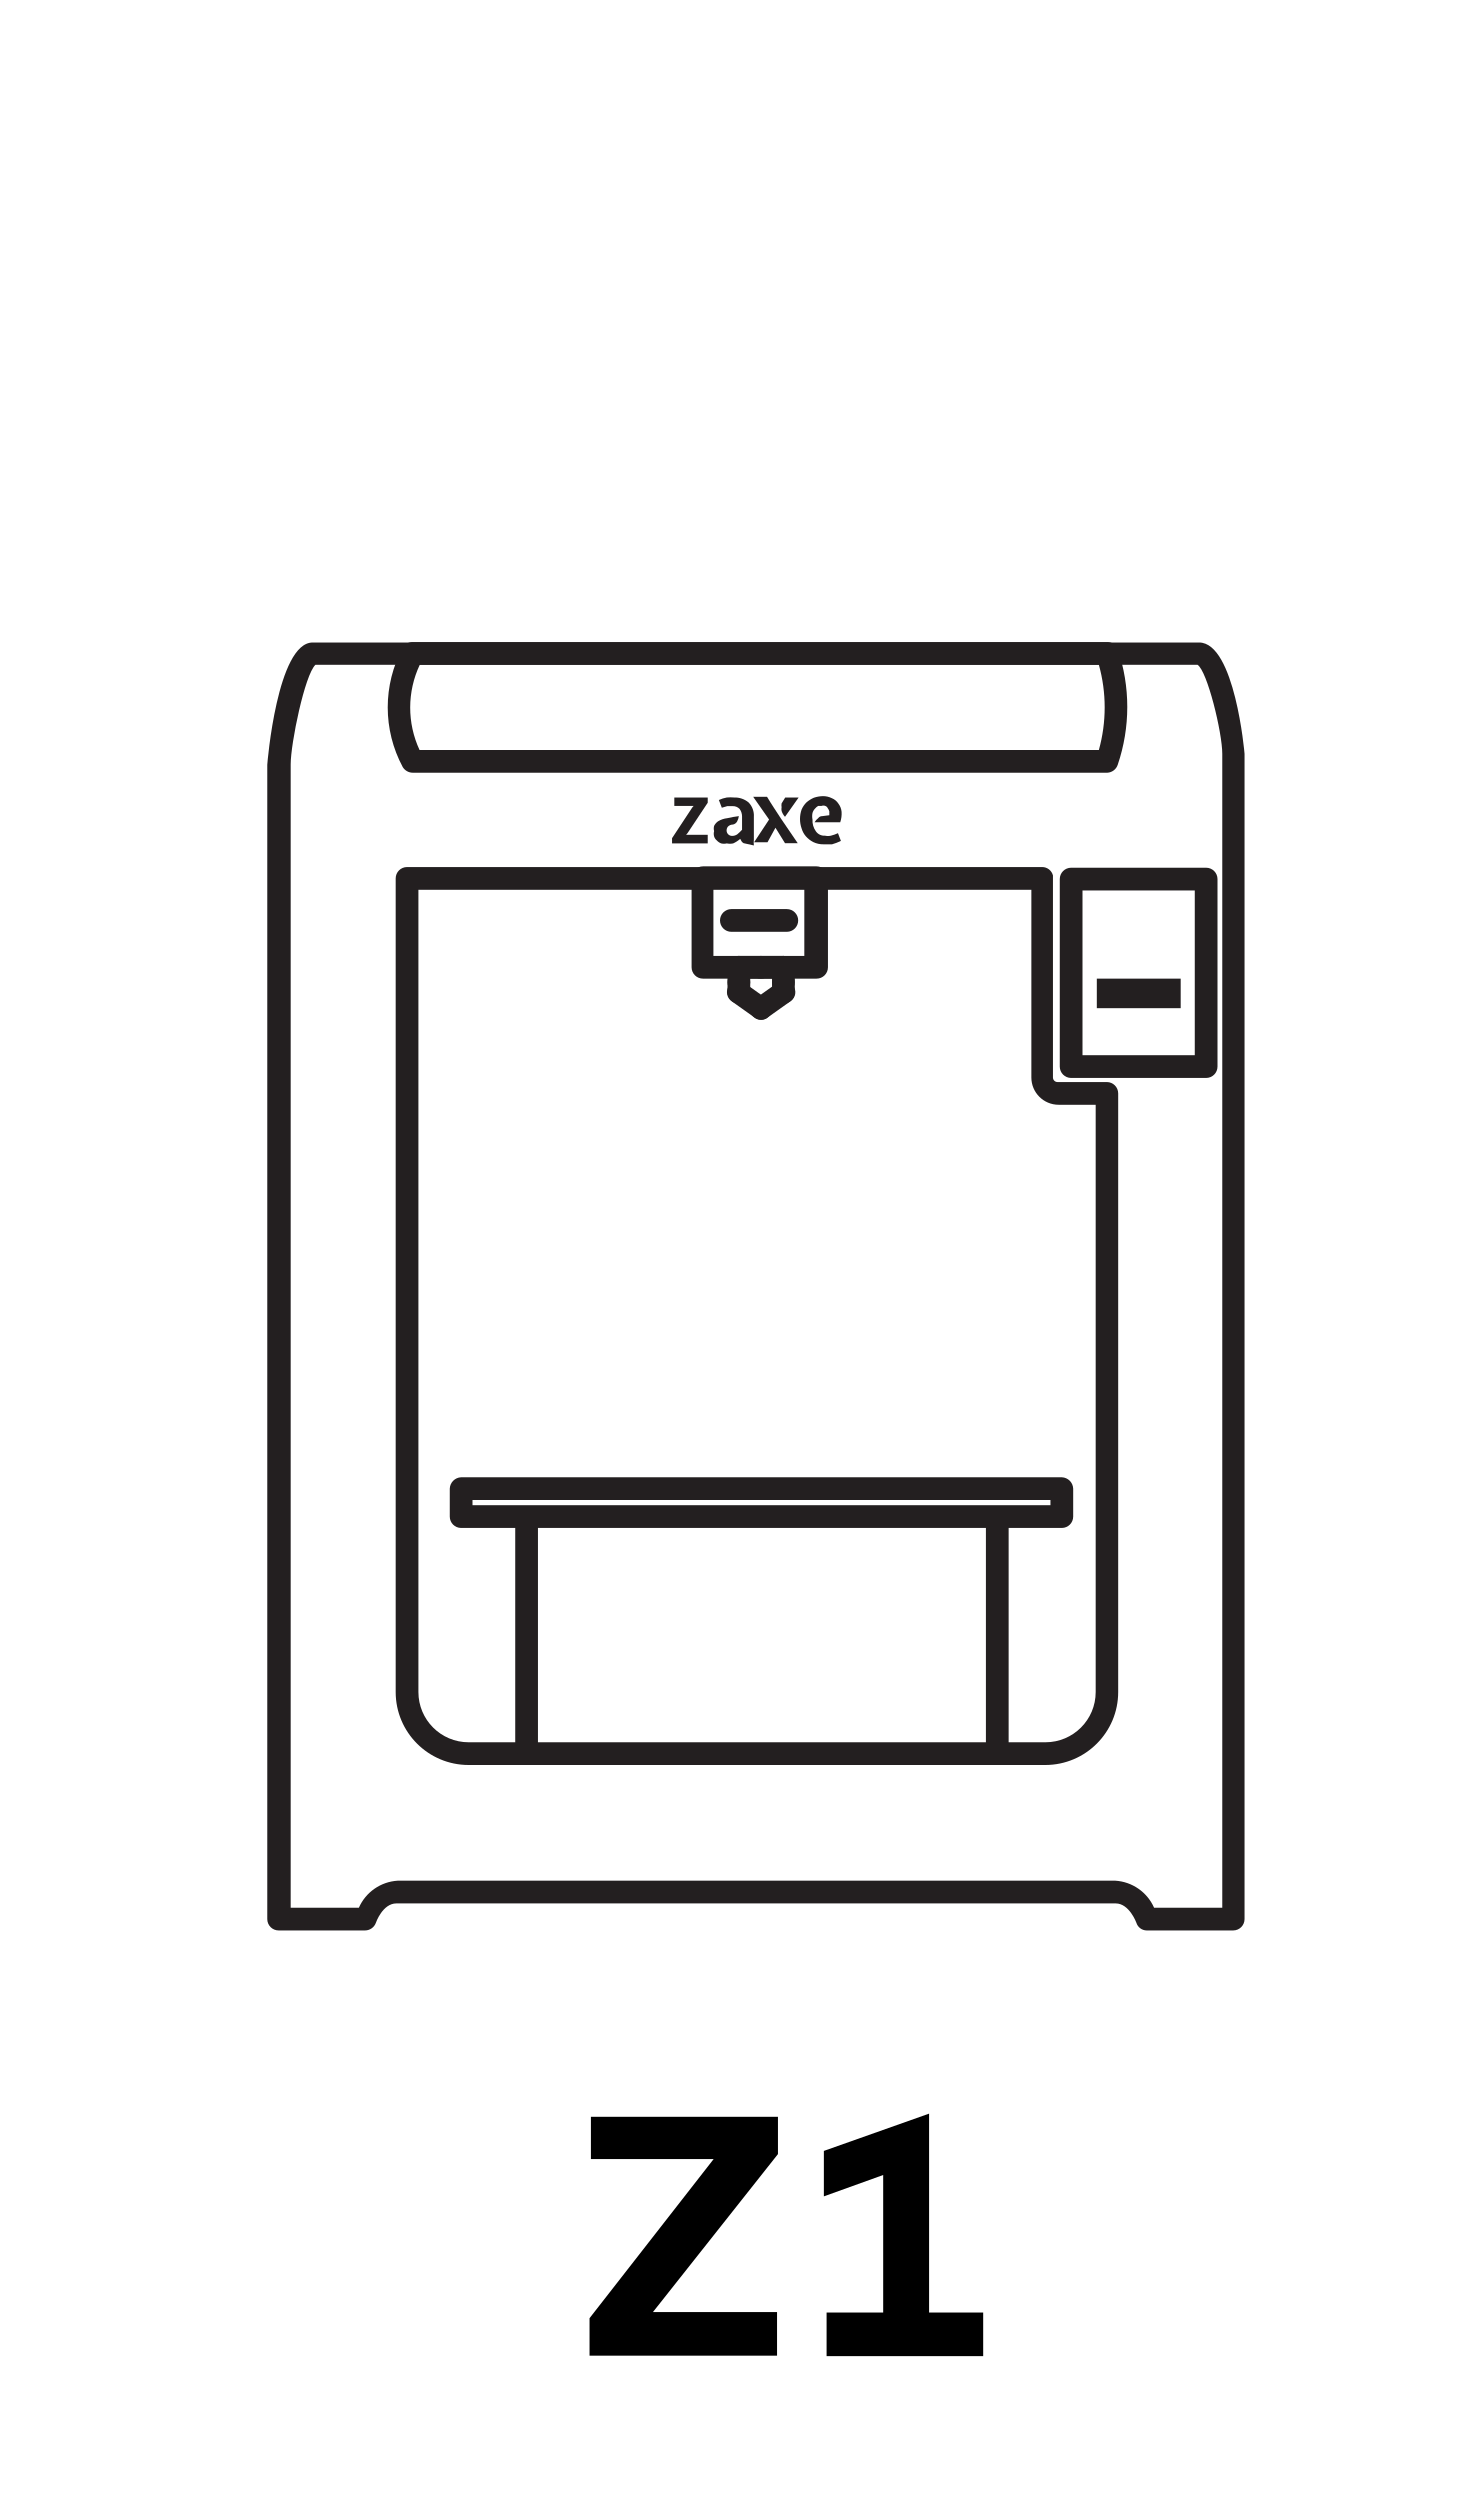
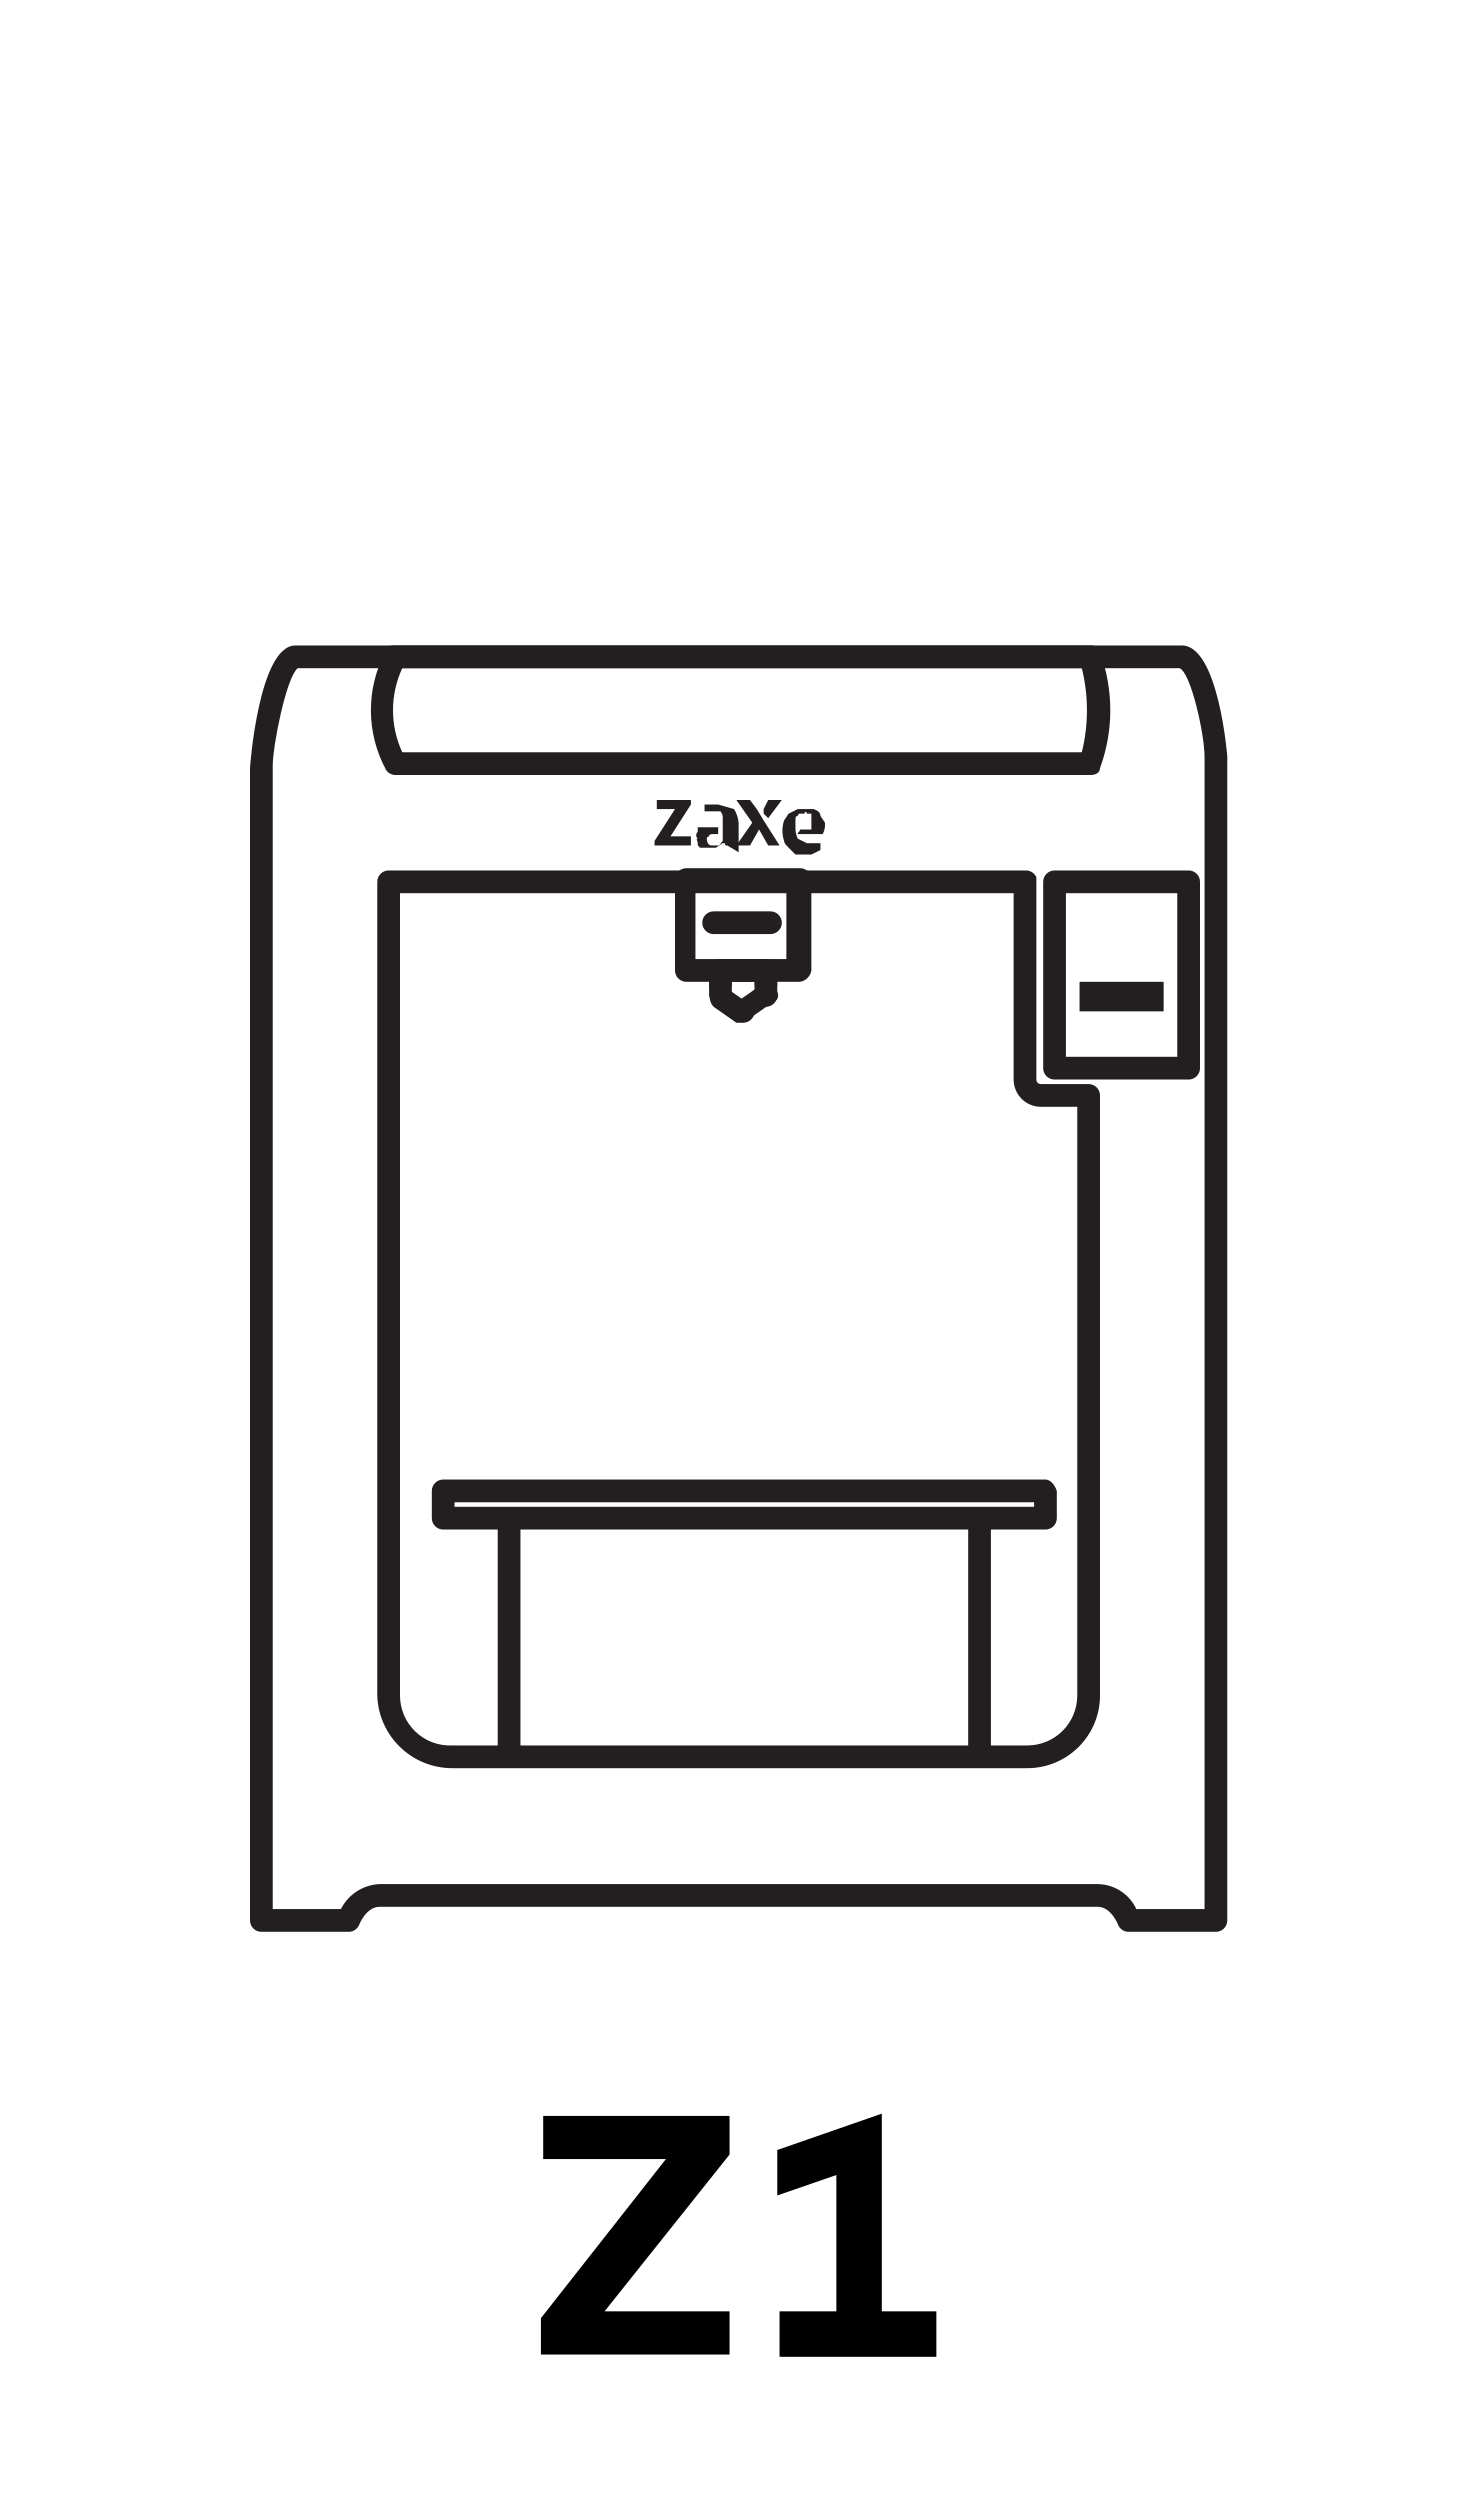
<svg xmlns="http://www.w3.org/2000/svg" id="Layer_1" data-name="Layer 1" viewBox="0 0 65 110">
  <defs>
    <style>.cls-1{fill:#231f20;}</style>
  </defs>
-   <g id="Layer_1-2" data-name="Layer 1-2">
-     <path d="M28.73,101.73h5.46v1.92H25.94V102l5.46-7H26V93.14h8.23v1.64Z" />
-     <path d="M38.86,95.7l-2.61.94v-2L40.88,93v8.75h2.38v1.92H36.37v-1.92h2.49Z" />
-     <path class="cls-1" d="M54.25,84.94h-3.8A.48.48,0,0,1,50,84.6s-.31-.85-.91-.85H17.44c-.6,0-.9.84-.9.85a.51.51,0,0,1-.48.34h-3.8a.5.5,0,0,1-.5-.5V33.65c0-.06.44-5.38,2-5.38h39c1.57,0,2,4.85,2,4.9V84.44a.5.5,0,0,1-.5.5Zm-3.47-1h3V33.17c0-.94-.66-3.65-1.09-3.92H13.88c-.47.44-1.09,3.46-1.09,4.38V83.94h3a2,2,0,0,1,1.71-1.19H49.07A2,2,0,0,1,50.78,83.94Z" />
-     <path class="cls-1" d="M46,77.66H20.62a3.21,3.21,0,0,1-3.21-3.21h0V38.65a.5.5,0,0,1,.5-.5H45.85a.49.49,0,0,1,.48.37v8.89a.2.2,0,0,0,.2.2H48.7a.5.5,0,0,1,.5.5V74.45A3.21,3.21,0,0,1,46,77.66ZM18.41,39.15v35.3a2.21,2.21,0,0,0,2.21,2.21H46a2.21,2.21,0,0,0,2.21-2.21V48.61H46.58a1.2,1.2,0,0,1-1.2-1.2h0V39.15Z" />
-     <path class="cls-1" d="M48.72,34H18.16a.52.52,0,0,1-.44-.25,5.55,5.55,0,0,1,0-5.25.5.5,0,0,1,.44-.25H48.72a.49.49,0,0,1,.46.31,7.92,7.92,0,0,1,0,5.09A.51.51,0,0,1,48.72,34ZM18.46,33H48.35a7,7,0,0,0,0-3.75H18.47A4.43,4.43,0,0,0,18.46,33Z" />
-     <path class="cls-1" d="M46.72,67.23H20.29a.5.5,0,0,1-.5-.5V65.5a.52.52,0,0,1,.5-.5H46.72a.52.52,0,0,1,.5.5v1.23A.5.5,0,0,1,46.72,67.23Zm-25.93-1H46.22V66H20.79Z" />
-     <path class="cls-1" d="M23.17,77.38a.5.5,0,0,1-.5-.5V67.13a.5.5,0,0,1,1,0v9.75A.5.5,0,0,1,23.17,77.38Z" />
-     <path class="cls-1" d="M43.88,77.38a.5.5,0,0,1-.5-.5V67.13a.5.5,0,0,1,1,0v9.75A.5.5,0,0,1,43.88,77.38Z" />
-     <path class="cls-1" d="M53.07,47.43H47.13a.5.5,0,0,1-.5-.5V38.68a.5.5,0,0,1,.5-.5h5.94a.5.5,0,0,1,.5.5v8.25A.5.5,0,0,1,53.07,47.43Zm-5.44-1h4.94V39.18H47.63Z" />
-     <path class="cls-1" d="M33.49,44.87a.43.43,0,0,1-.29-.1l-1-.71a.49.49,0,0,1-.13-.68h0a.5.5,0,0,1,.7-.12h0l1,.71a.48.48,0,0,1,.12.68v0A.49.49,0,0,1,33.49,44.87Z" />
-     <path class="cls-1" d="M33.49,44.87a.51.51,0,0,1-.41-.21.5.5,0,0,1,.12-.7h0l1-.71a.5.5,0,0,1,.7.12h0a.48.48,0,0,1-.11.68h0l-1,.71A.43.43,0,0,1,33.49,44.87Z" />
-     <path class="cls-1" d="M32.51,44.16a.5.5,0,0,1-.5-.5v-.44a.5.5,0,0,1,1,0v.44A.52.52,0,0,1,32.51,44.16Z" />
-     <path class="cls-1" d="M32.51,43.72a.5.5,0,0,1-.5-.5v-.66a.5.5,0,0,1,1,0v.66A.5.5,0,0,1,32.51,43.72Z" />
-     <path class="cls-1" d="M33.49,43.06h-1a.5.5,0,0,1,0-1h1a.5.5,0,1,1,0,1Z" />
-     <path class="cls-1" d="M34.47,44.16a.5.5,0,0,1-.5-.5v-.44a.5.5,0,0,1,1,0v.44A.5.5,0,0,1,34.47,44.16Z" />
-     <path class="cls-1" d="M34.47,43.72a.5.5,0,0,1-.5-.5v-.66a.5.5,0,0,1,1,0v.66A.5.5,0,0,1,34.47,43.72Z" />
-     <path class="cls-1" d="M34.47,43.06h-1a.5.5,0,0,1,0-1h1a.5.5,0,0,1,0,1Z" />
-     <path class="cls-1" d="M35.93,43.06h-5a.5.5,0,0,1-.5-.5V38.62a.5.5,0,0,1,.5-.5h5a.5.5,0,0,1,.5.5v3.94a.5.5,0,0,1-.5.5Zm-4.54-1h4V39.12h-4Z" />
-     <path class="cls-1" d="M34.62,41H32.18a.5.5,0,0,1,0-1h2.44a.5.5,0,1,1,0,1Z" />
-     <path class="cls-1" d="M29.67,35.09h1.47v.23l-.89,1.34-.06.07h.95v.38H29.57v-.23l.89-1.35.06-.07h-.85Z" />
-     <path class="cls-1" d="M32.72,37.1a.24.24,0,0,1-.09-.08l-.06-.11v0a1.27,1.27,0,0,1-.31.2.66.66,0,0,1-.28,0,.53.53,0,0,1-.25,0,.5.5,0,0,1-.19-.13.36.36,0,0,1-.12-.18.45.45,0,0,1,0-.23.46.46,0,0,1,0-.23.55.55,0,0,1,.17-.2A1,1,0,0,1,32,36a4.54,4.54,0,0,1,.51-.09.68.68,0,0,1-.08.24.27.27,0,0,1-.18.13.31.31,0,0,0-.22.09.27.27,0,0,0-.06.17.24.24,0,0,0,.24.24.39.39,0,0,0,.23-.07,2,2,0,0,0,.21-.2v-.59a.55.55,0,0,0-.11-.33.41.41,0,0,0-.32-.12H32l-.24.07-.13-.34a1.42,1.42,0,0,1,.35-.11,1.71,1.71,0,0,1,.32,0,.94.94,0,0,1,.64.22.83.83,0,0,1,.23.63v1a1.13,1.13,0,0,0,0,.26Z" />
-     <path class="cls-1" d="M35.1,37.1h-.56l-.42-.68h0l-.35.64h-.59l.66-1-.7-1h.61c.09.16.2.32.3.48l.32.49Z" />
-     <path class="cls-1" d="M36.49,35.87V35.7a.37.37,0,0,0-.07-.14.18.18,0,0,0-.11-.1.22.22,0,0,0-.16,0H36a.53.53,0,0,0-.14.12.45.45,0,0,0-.11.19.71.71,0,0,0,0,.29.8.8,0,0,0,.15.52.45.45,0,0,0,.4.19.57.57,0,0,0,.26,0,1.63,1.63,0,0,0,.31-.11L37,37a2.26,2.26,0,0,1-.39.15h-.37a1,1,0,0,1-.46-.1,1.11,1.11,0,0,1-.32-.25.92.92,0,0,1-.19-.35,1.27,1.27,0,0,1,0-.83,1,1,0,0,1,.22-.32,1.32,1.32,0,0,1,.32-.2,1.34,1.34,0,0,1,.4-.07.86.86,0,0,1,.39.09.62.62,0,0,1,.29.24.7.7,0,0,1,.14.36,1.19,1.19,0,0,1-.06.46H35.84A.62.62,0,0,1,36,36a.21.21,0,0,1,.18-.09Z" />
-     <path class="cls-1" d="M34.55,35.09h.59l-.6.85a.68.68,0,0,1-.15-.26.43.43,0,0,1,0-.16.49.49,0,0,1,0-.17Z" />
-     <rect class="cls-1" x="48.26" y="43.06" width="3.69" height="1.3" />
-   </g>
+   <path d="M26.6,101.7h5.5v1.9H23.8V102l5.5-7H23.9V93.1h8.2v1.7Z" />
+   <path d="M36.8,95.7l-2.6.9v-2L38.8,93v8.7h2.4v2H34.3v-2h2.5Z" />
+   <path class="cls-1" d="M53.5,85H49.7a.5.5,0,0,1-.5-.3s-.3-.8-.9-.8H16.7c-.6,0-.9.8-.9.8a.5.5,0,0,1-.5.3H11.5a.5.5,0,0,1-.5-.5V33.8c0-.1.4-5.4,2-5.4H52c1.6,0,2,4.8,2,4.9V84.5a.5.5,0,0,1-.5.5ZM50,84h3V33.3c0-1-.6-3.7-1.1-3.9H13.1c-.5.4-1.1,3.4-1.1,4.3V84h3a2,2,0,0,1,1.7-1.1H48.3A1.9,1.9,0,0,1,50,84Z" />
+   <path class="cls-1" d="M45.2,77.8H19.9a3.3,3.3,0,0,1-3.3-3.2h0V38.8a.5.5,0,0,1,.5-.5h28a.5.5,0,0,1,.5.3v8.9a.2.2,0,0,0,.2.2h2.1a.5.5,0,0,1,.5.5V74.6A3.2,3.2,0,0,1,45.2,77.8ZM17.6,39.3V74.6a2.2,2.2,0,0,0,2.3,2.2H45.2a2.2,2.2,0,0,0,2.2-2.2V48.7H45.8a1.2,1.2,0,0,1-1.2-1.2h0V39.3Z" />
+   <path class="cls-1" d="M48,34.1H17.4a.5.5,0,0,1-.4-.2,5.5,5.5,0,0,1,0-5.3c.1-.2.2-.2.4-.2H48c.2,0,.3.1.4.3a7.4,7.4,0,0,1,0,5.1C48.4,34,48.2,34.1,48,34.1Zm-30.3-1H47.6a7.7,7.7,0,0,0,0-3.7H17.7A4.4,4.4,0,0,0,17.7,33.1Z" />
+   <path class="cls-1" d="M46,67.3H19.5a.5.5,0,0,1-.5-.5V65.6a.5.5,0,0,1,.5-.5H46c.2,0,.4.2.5.5v1.2A.5.5,0,0,1,46,67.3Zm-26-1H45.5v-.2H20Z" />
+   <path class="cls-1" d="M22.4,77.5a.5.5,0,0,1-.5-.5V67.2a.5.5,0,0,1,1,0V77A.5.5,0,0,1,22.4,77.5Z" />
+   <path class="cls-1" d="M43.1,77.5a.5.5,0,0,1-.5-.5V67.2a.5.5,0,0,1,1,0V77A.5.5,0,0,1,43.1,77.5Z" />
+   <path class="cls-1" d="M52.3,47.5H46.4a.5.5,0,0,1-.5-.5V38.8a.5.5,0,0,1,.5-.5h5.9a.5.5,0,0,1,.5.5V47A.5.5,0,0,1,52.3,47.5Zm-5.4-1h4.9V39.3H46.9Z" />
+   <path class="cls-1" d="M32.7,45h-.3l-1-.7a.6.6,0,0,1-.1-.7h0a.5.5,0,0,1,.7-.1h0l1,.7a.4.4,0,0,1,.1.6h0A.5.5,0,0,1,32.7,45Z" />
+   <path class="cls-1" d="M32.7,45l-.4-.2c-.1-.3-.1-.6.1-.7h0l1-.7c.3-.2.6-.2.7.1h0c.2.2.2.5-.1.6h0l-1,.7Z" />
+   <path class="cls-1" d="M31.7,44.3a.6.6,0,0,1-.5-.5v-.5a.5.5,0,0,1,.5-.5.5.5,0,0,1,.5.5v.5A.5.5,0,0,1,31.7,44.3Z" />
+   <path class="cls-1" d="M31.7,43.8a.5.5,0,0,1-.5-.5v-.6a.5.5,0,0,1,.5-.5.5.5,0,0,1,.5.5v.6A.5.5,0,0,1,31.7,43.8Z" />
+   <path class="cls-1" d="M32.7,43.2h-1a.6.6,0,0,1-.5-.5.5.5,0,0,1,.5-.5h1a.5.5,0,0,1,.5.5A.5.5,0,0,1,32.7,43.2Z" />
+   <path class="cls-1" d="M33.7,44.3a.5.5,0,0,1-.5-.5v-.5a.5.5,0,0,1,1,0v.5A.5.5,0,0,1,33.7,44.3Z" />
+   <path class="cls-1" d="M33.7,43.8a.5.5,0,0,1-.5-.5v-.6a.5.5,0,0,1,1,0v.6A.5.5,0,0,1,33.7,43.8Z" />
+   <path class="cls-1" d="M33.7,43.2h-1a.5.5,0,0,1-.5-.5.5.5,0,0,1,.5-.5h1a.5.5,0,0,1,.5.5A.5.5,0,0,1,33.7,43.2Z" />
+   <path class="cls-1" d="M35.2,43.2h-5a.5.5,0,0,1-.5-.5v-4a.5.5,0,0,1,.5-.5h5a.5.5,0,0,1,.5.5v4A.6.6,0,0,1,35.2,43.2Zm-4.6-1h4v-3h-4Z" />
+   <path class="cls-1" d="M33.9,41.1H31.4a.5.5,0,0,1,0-1h2.5a.5.5,0,0,1,0,1Z" />
+   <path class="cls-1" d="M28.9,35.2h1.5v.2l-.9,1.4h.9v.4H28.8V37l.9-1.4h-.8Z" />
+   <path class="cls-1" d="M32,37.2c-.1,0-.1,0-.1-.1h-.1l-.3.2h-.7c-.1-.1-.1-.1-.1-.2s-.1-.2,0-.2a.2.2,0,0,1,0-.3v-.2h.9v.3h-.2c-.1,0-.2,0-.2.1a.1.1,0,0,0-.1.1c0,.2.1.3.2.3h.3c.1,0,.1-.1.2-.2V36a.4.4,0,0,0-.1-.3H31v-.3h.6l.7.2a1.4,1.4,0,0,1,.2.6v1.3Z" />
+   <path class="cls-1" d="M34.3,37.2h-.5l-.4-.7h0l-.4.7h-.6l.7-1-.7-1H33l.3.4.3.5Z" />
+   <path class="cls-1" d="M35.7,36v-.2h-.2c0-.1-.1-.1-.1,0h-.2a.1.1,0,0,0-.1.1c-.1,0-.1.1-.1.2v.3a1.1,1.1,0,0,0,.1.5l.4.2h.6v.3l-.4.2H35l-.3-.3c-.1-.1-.2-.2-.2-.3a1.4,1.4,0,0,1,0-.9l.2-.3.4-.2h.7q.3.1.3.3l.2.3a.9.9,0,0,1-.1.5H35.1c0-.1.1-.1.1-.2h.5Z" />
+   <path class="cls-1" d="M33.8,35.2h.6l-.6.8-.2-.2v-.2h0Z" />
+   <rect class="cls-1" x="47.5" y="43.2" width="3.7" height="1.3" />
</svg>
